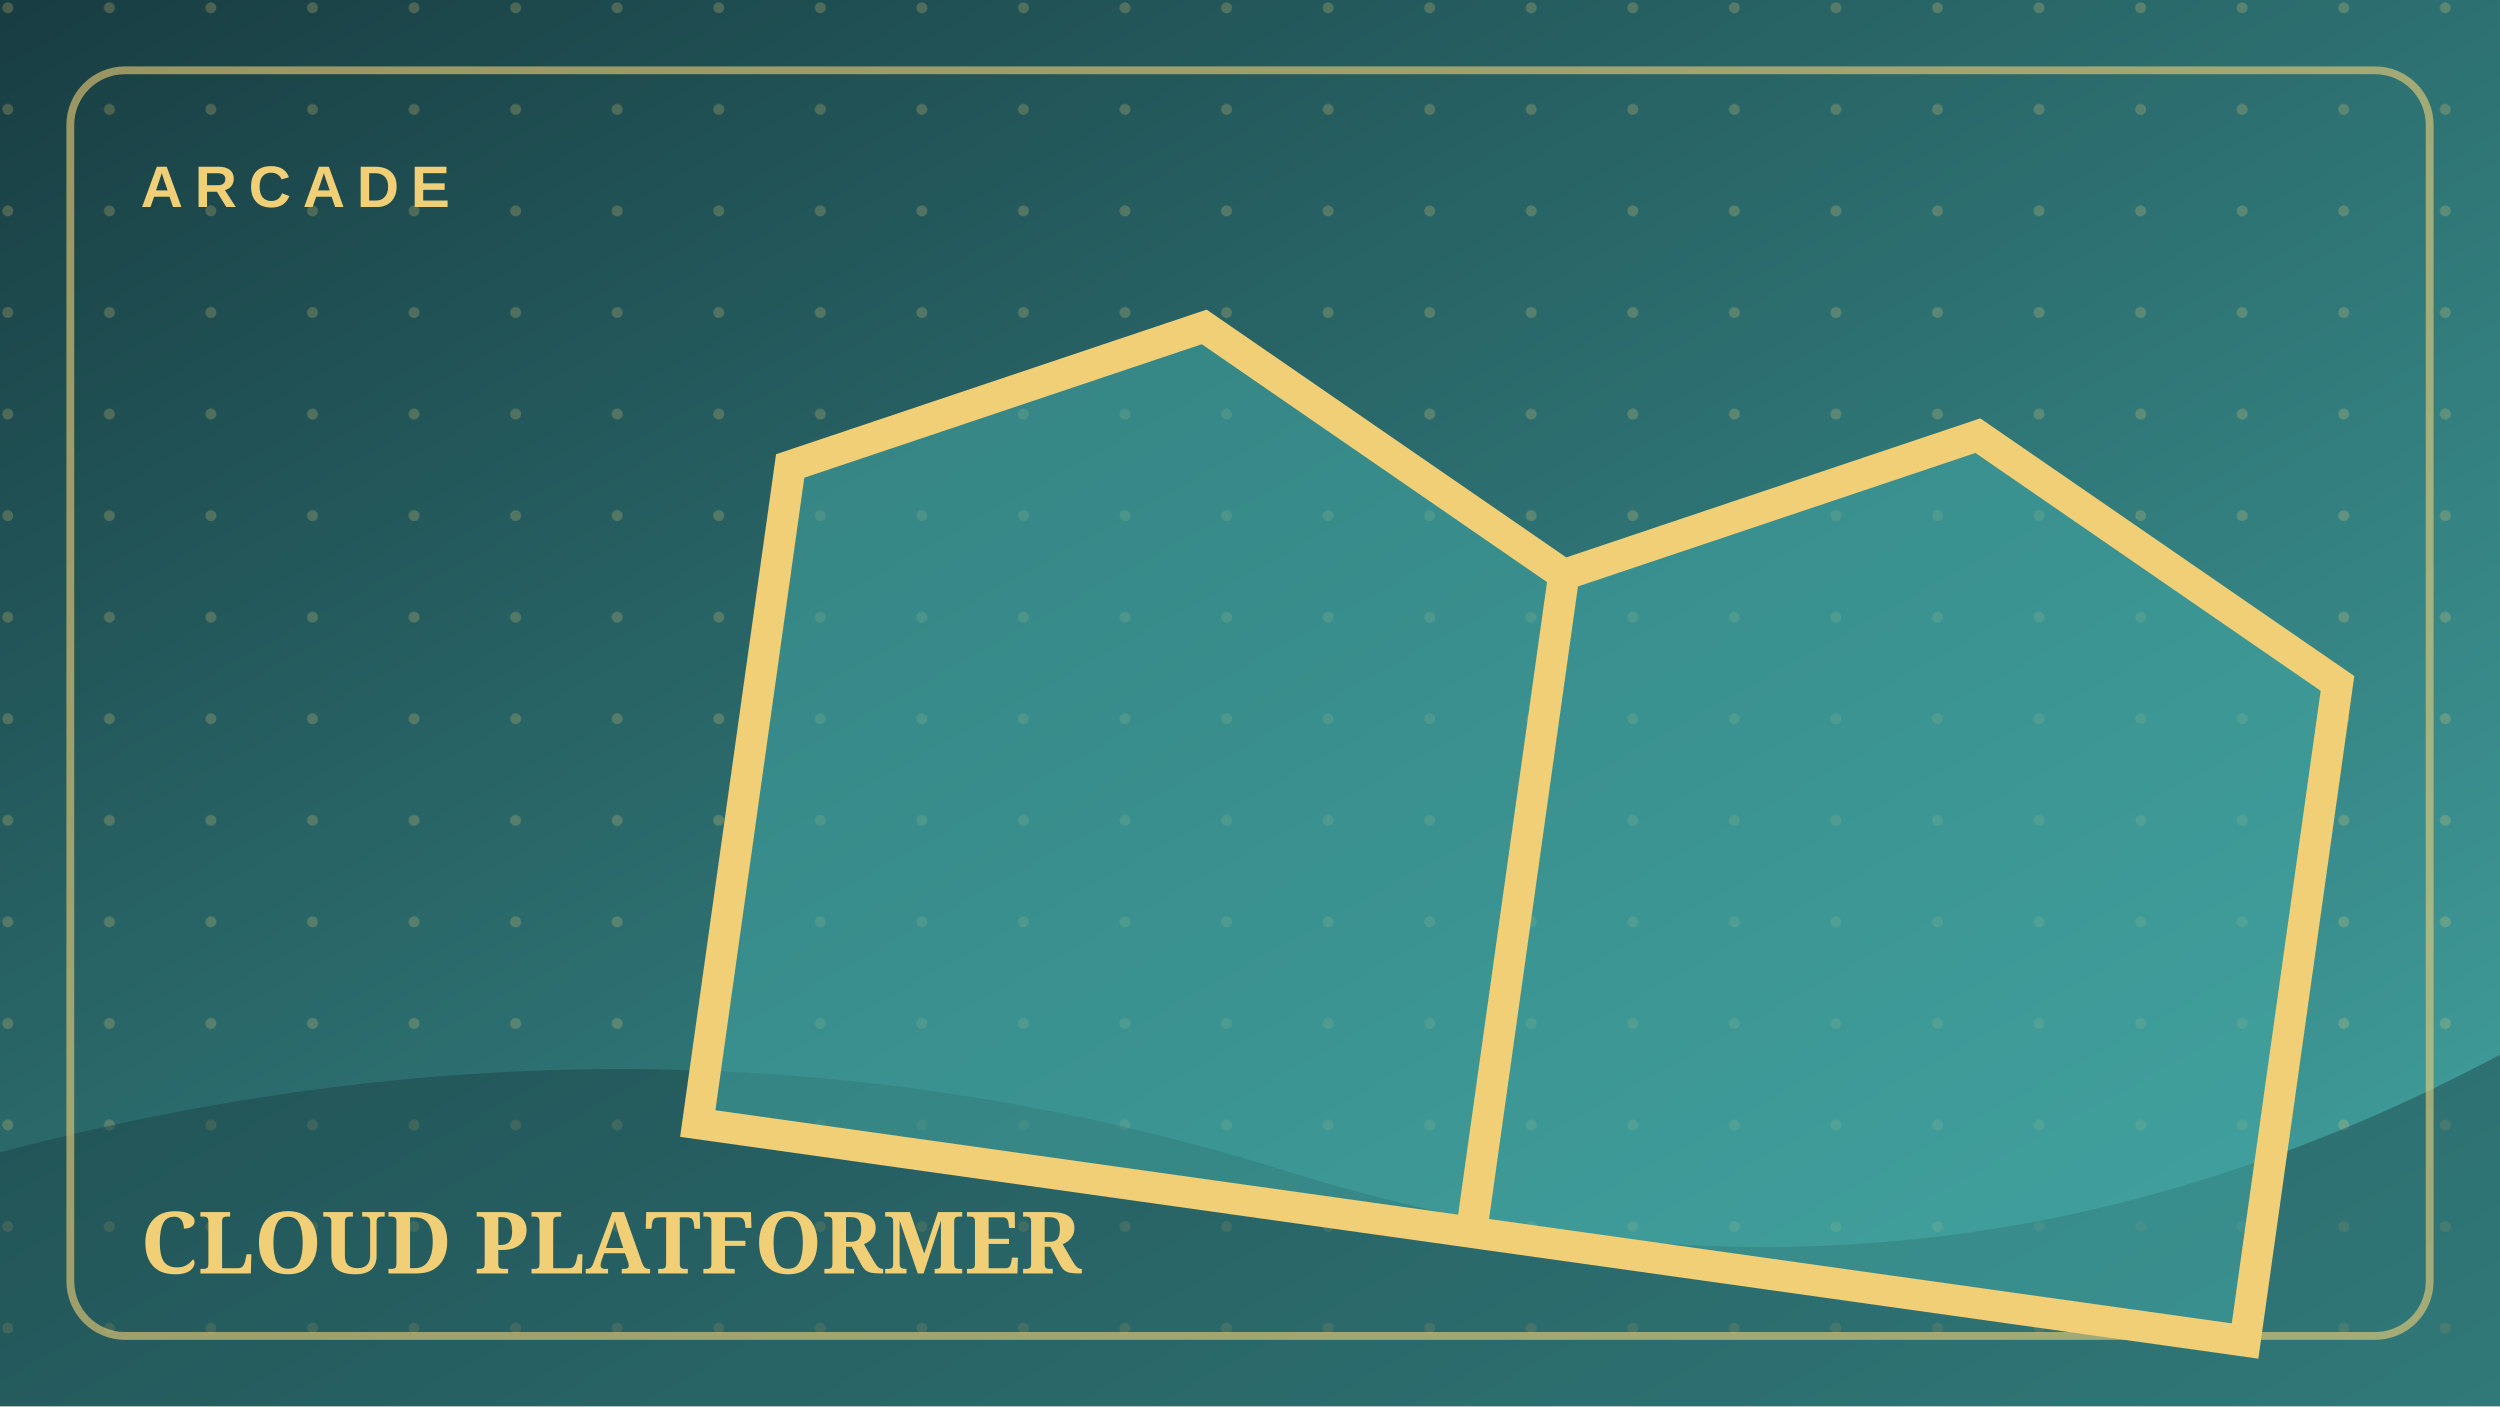
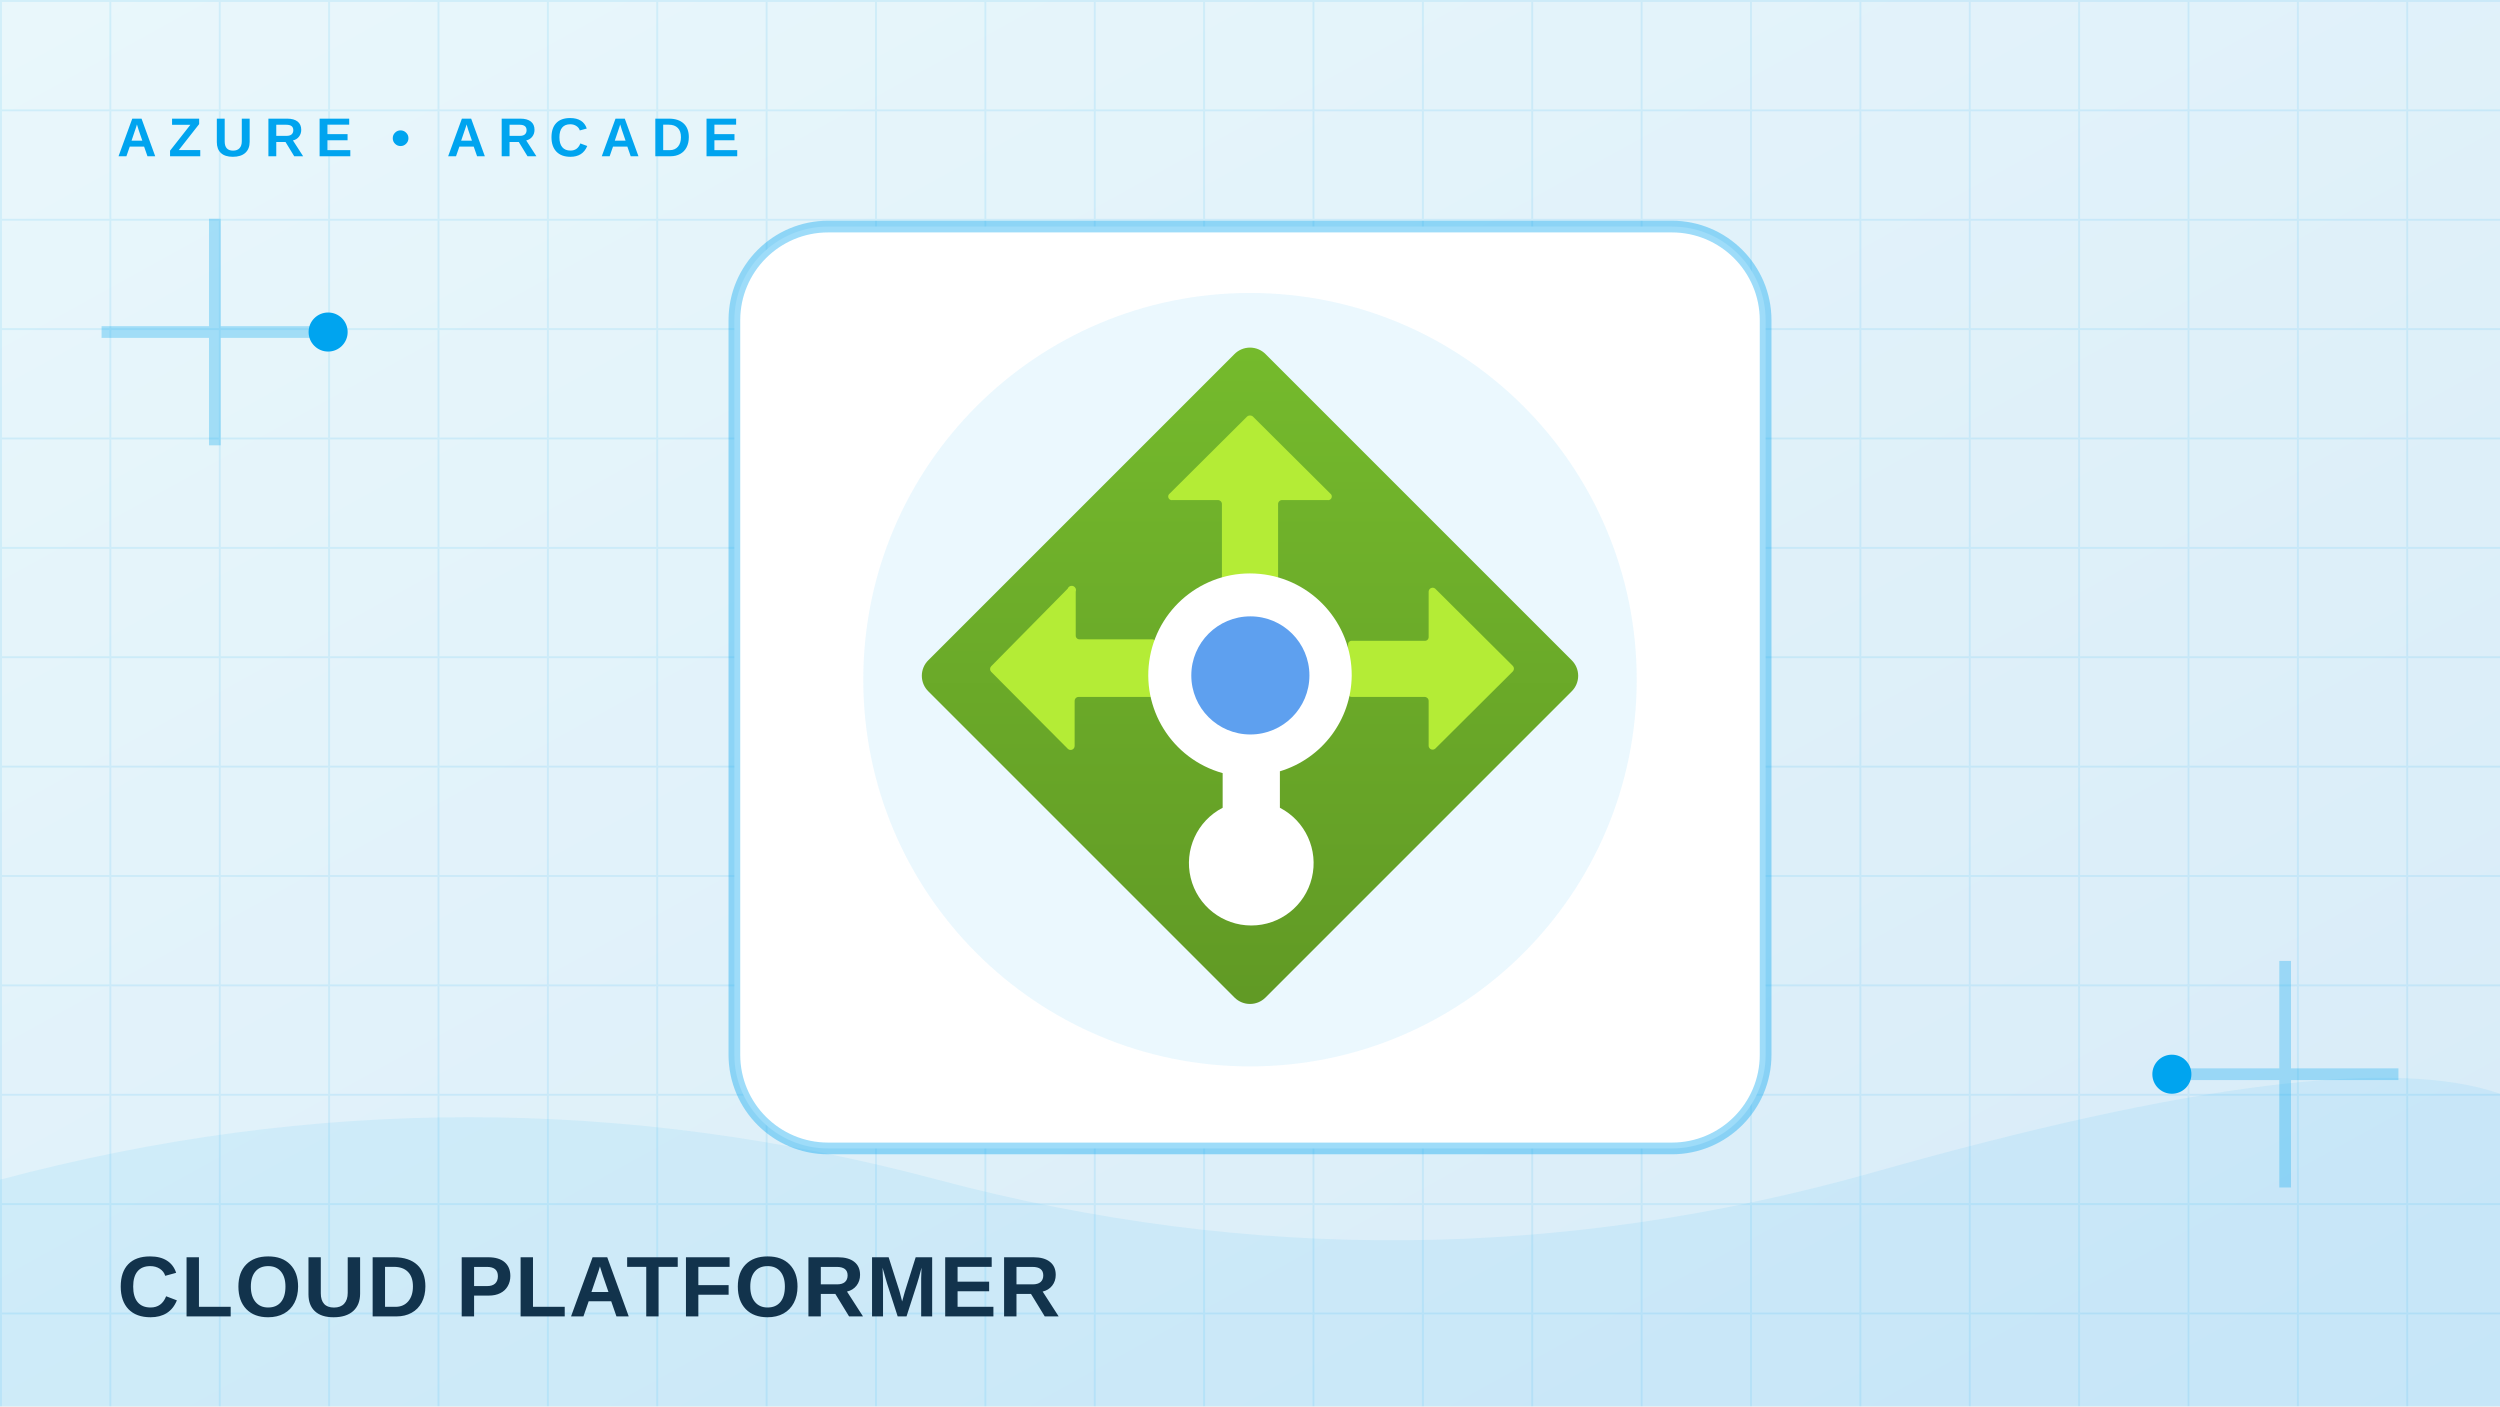
- <svg xmlns="http://www.w3.org/2000/svg" width="640" height="360" viewBox="0 0 640 360">
+ <svg xmlns="http://www.w3.org/2000/svg" width="640" height="360" viewBox="0 0 640 360" role="img" aria-label="CLOUD PLATFORMER with Azure LOAD BALANCER icon">
  <defs>
-     <linearGradient id="g" x2="1" y2="1">
-       <stop stop-color="#183d42" />
-       <stop offset="1" stop-color="#43a5a2" />
+     <linearGradient id="bg" x2="1" y2="1">
+       <stop stop-color="#e9f7fb" />
+       <stop offset="1" stop-color="#d7ebf8" />
    </linearGradient>
-     <pattern id="p" width="26" height="26" patternUnits="userSpaceOnUse">
-       <circle cx="2" cy="2" r="1.4" fill="#f0cf77" opacity=".23" />
+     <pattern id="grid" width="28" height="28" patternUnits="userSpaceOnUse">
+       <path d="M28 0H0V28" fill="none" stroke="#00a4ef" stroke-opacity=".1" stroke-width="1" />
    </pattern>
  </defs>
-   <rect width="640" height="360" fill="url(#g)" />
-   <rect width="640" height="360" fill="url(#p)" />
-   <path d="M0 295Q170 250 330 300T640 270V360H0Z" fill="#183d42" fill-opacity=".42" />
-   <g transform="rotate(8 380 220)">
-     <path d="M190 315V145l100-50 100 50v170zM390 315V145l100-50 100 50v170z" fill="#43a5a2" fill-opacity=".55" stroke="#f0cf77" stroke-width="8" />
-   </g>
-   <rect x="18" y="18" width="604" height="324" rx="14" fill="none" stroke="#f0cf77" stroke-opacity=".6" stroke-width="2" />
-   <text x="36" y="53" fill="#f0cf77" font-family="Arial,sans-serif" font-size="15" letter-spacing="3" font-weight="bold">ARCADE</text>
-   <text x="36" y="326" fill="#f0cf77" font-family="Georgia,serif" font-size="22" font-weight="bold">CLOUD PLATFORMER</text>
+   <rect width="640" height="360" fill="url(#bg)" />
+   <rect width="640" height="360" fill="url(#grid)" />
+   <path d="M0 302Q120 270 240 302T480 300T640 280V360H0Z" fill="#00a4ef" fill-opacity=".08" />
+   <rect x="188" y="58" width="264" height="236" rx="24" fill="#fff" stroke="#00a4ef" stroke-opacity=".38" stroke-width="3" />
+   <circle cx="320" cy="174" r="99" fill="#00a4ef" fill-opacity=".08" />
+   <svg x="236" y="89" width="168" height="168" viewBox="0, 0, 18, 18" preserveAspectRatio="xMidYMid meet">
+     <defs>
+       <linearGradient x1="9" y1="19.85" x2="9" y2="-1.02" gradientUnits="userSpaceOnUse" id="ef84663a-a7b6-46a7-a275-1e419f5eae62">
+         <stop offset="0%" stop-color="#5E9624" />
+         <stop offset="2%" stop-color="#5F9724" />
+         <stop offset="100%" stop-color="#76BC2D" />
+       </linearGradient>
+     </defs>
+     <path d="M0.18 8.57 L8.57 0.18 a0.6 0.6 0 0 1 0.86 0 l8.39 8.39 a0.6 0.6 0 0 1 0 0.86 l-8.4 8.4 a0.6 0.6 0 0 1 -0.84 0 L0.18 9.43 A0.6 0.6 0 0 1 0.18 8.57 Z" style="fill:url(#ef84663a-a7b6-46a7-a275-1e419f5eae62);" />
+     <path d="M11.2 4 L9.08 1.89 a0.12 0.12 0 0 0 -0.16 0 L6.8 4 a0.1 0.1 0 0 0 0.08 0.18 H8.12 a0.11 0.11 0 0 1 0.11 0.11 v2 a0.11 0.11 0 0 0 0.11 0.11 H9.66 a0.11 0.11 0 0 0 0.11 -0.11 v-2 a0.11 0.11 0 0 1 0.11 -0.11 h1.24 A0.1 0.1 0 0 0 11.2 4 Z" style="fill:#B4EC36;" />
+     <path d="M4 6.61 L1.9 8.74 a0.11 0.11 0 0 0 0 0.15 L4 11 a0.11 0.11 0 0 0 0.19 -0.08 V9.69 a0.11 0.11 0 0 1 0.11 -0.11 h2 a0.1 0.1 0 0 0 0.1 -0.11 V8.15 A0.1 0.1 0 0 0 6.33 8 h-2 a0.1 0.1 0 0 1 -0.11 -0.1 V6.69 A0.11 0.11 0 0 0 4 6.61 Z" style="fill:#B4EC36;" />
+     <path d="M14.08 11 l2.13 -2.12 a0.11 0.11 0 0 0 0 -0.15 L14.08 6.61 a0.11 0.11 0 0 0 -0.18 0.08 V7.94 a0.1 0.1 0 0 1 -0.11 0.1 h-2 a0.1 0.1 0 0 0 -0.1 0.11 V9.47 a0.1 0.1 0 0 0 0.1 0.11 h2 a0.11 0.11 0 0 1 0.11 0.11 v1.24 A0.11 0.11 0 0 0 14.08 11 Z" style="fill:#B4EC36;" />
+     <path d="M11.79 9 a2.79 2.79 0 1 0 -3.54 2.67 v0.95 a1.71 1.71 0 1 0 1.57 0 v-1 A2.77 2.77 0 0 0 11.79 9 Z" style="fill:white;" />
+     <circle cx="9.01" cy="8.99" r="1.62" id="e99c3387-15c3-4f28-bd4b-cb209b430e06" style="fill:#5EA0EF;" />
+   </svg>
+   <path d="M26 85h58m-29-29v58M556 275h58m-29-29v58" stroke="#00a4ef" stroke-opacity=".3" stroke-width="3" />
+   <circle cx="84" cy="85" r="5" fill="#00a4ef" />
+   <circle cx="556" cy="275" r="5" fill="#00a4ef" />
+   <text x="30" y="40" fill="#00a4ef" font-family="Arial,sans-serif" font-size="14" font-weight="700" letter-spacing="3">AZURE • ARCADE</text>
+   <text x="30" y="337" fill="#12334c" font-family="Arial,sans-serif" font-size="22" font-weight="700" letter-spacing=".4">CLOUD PLATFORMER</text>
</svg>
